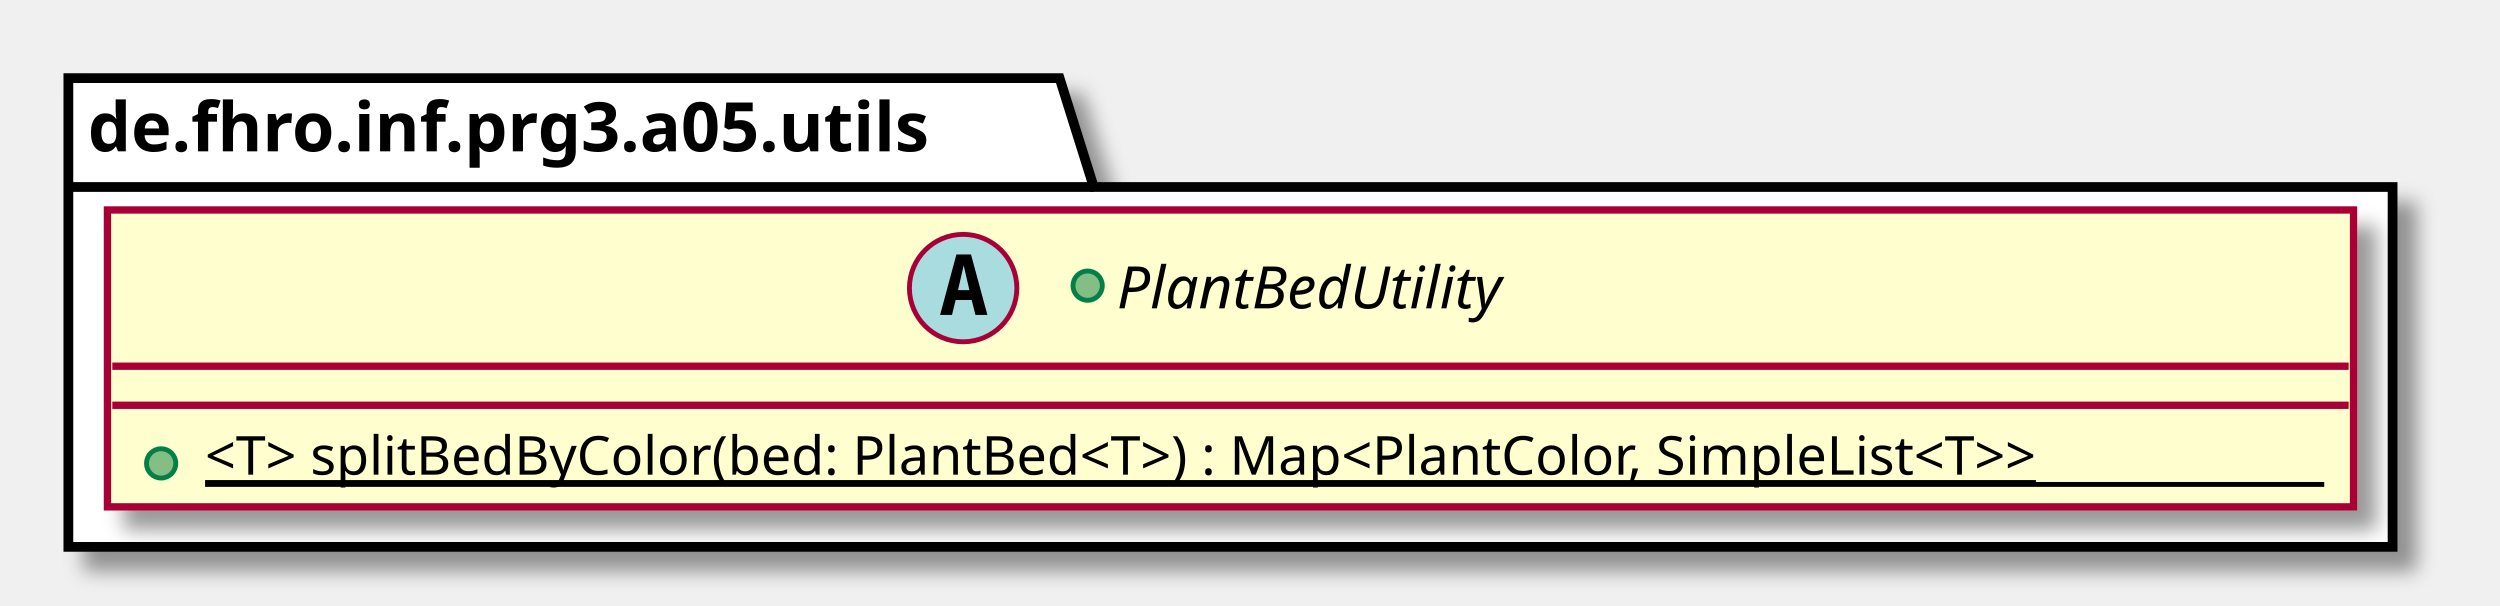
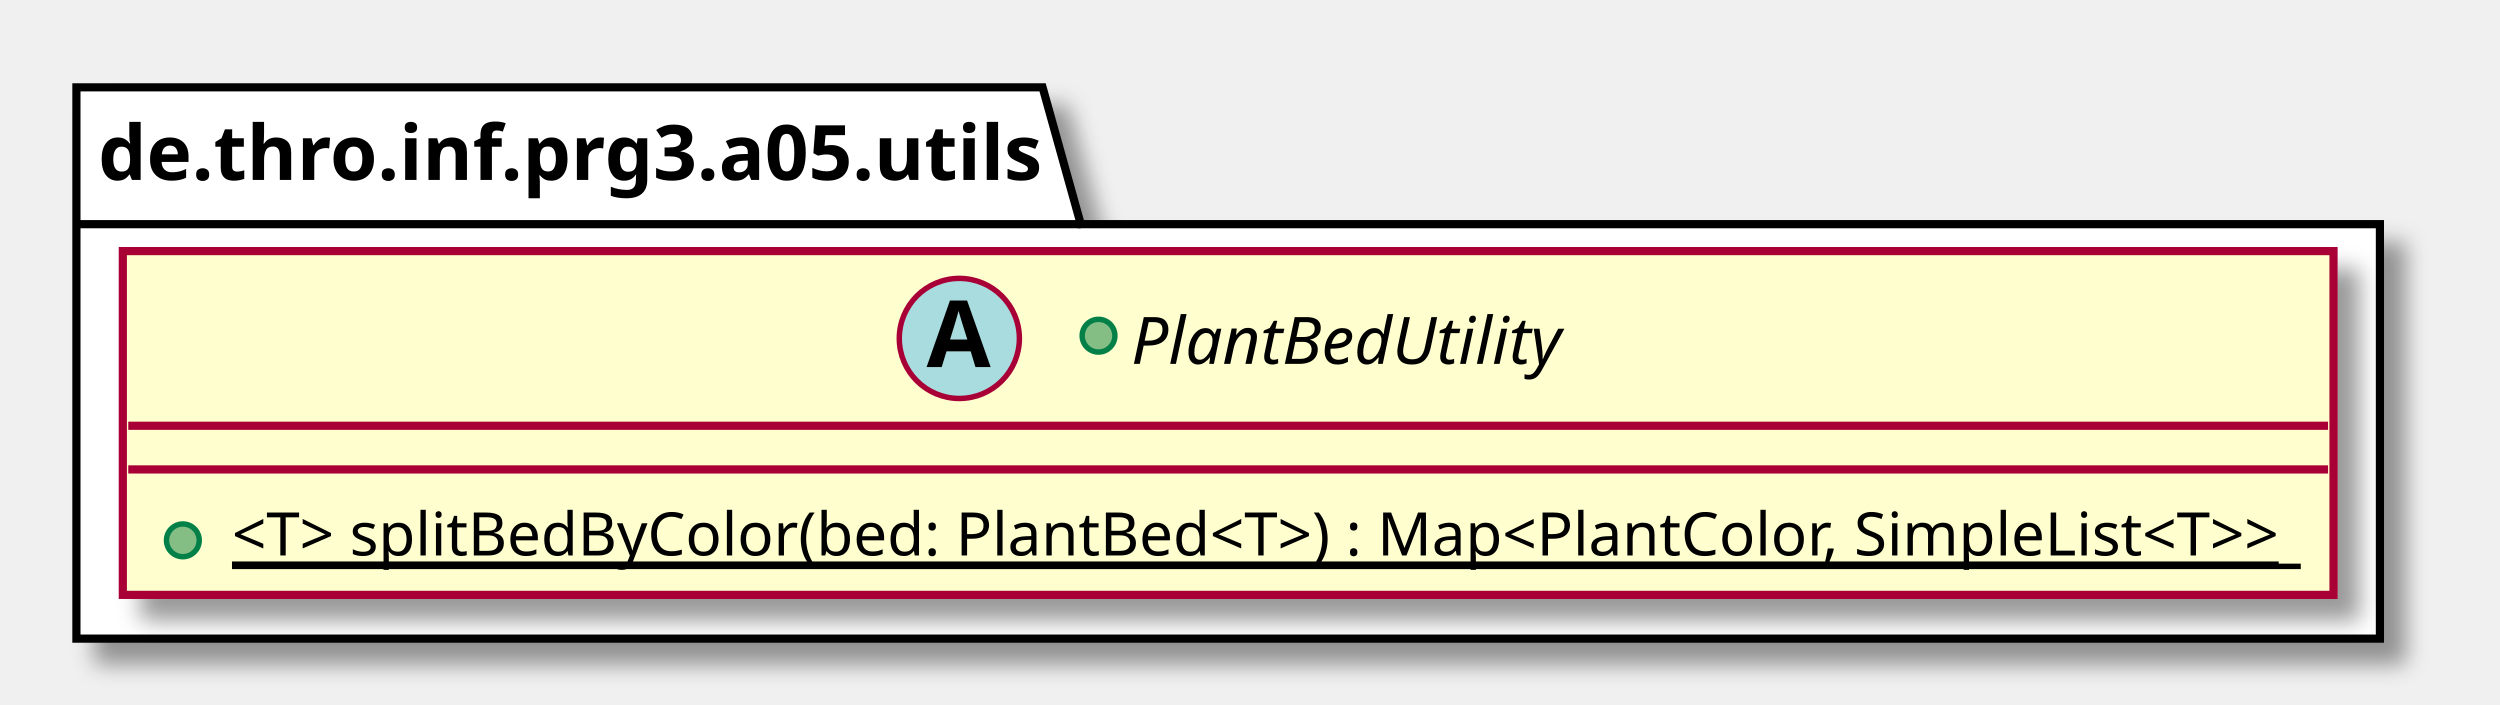
- <svg xmlns="http://www.w3.org/2000/svg" contentScriptType="application/ecmascript" contentStyleType="text/css" height="124px" preserveAspectRatio="none" style="width:512px;height:124px;" version="1.1" viewBox="0 0 512 124" width="512px" zoomAndPan="magnify">
+ <svg xmlns="http://www.w3.org/2000/svg" contentScriptType="application/ecmascript" contentStyleType="text/css" height="129px" preserveAspectRatio="none" style="width:458px;height:129px;" version="1.1" viewBox="0 0 458 129" width="458px" zoomAndPan="magnify">
  <defs>
-     <filter height="300%" id="fclunk70uv1gw" width="300%" x="-1" y="-1">
+     <filter height="300%" id="f10svs8brsel26" width="300%" x="-1" y="-1">
      <feGaussianBlur result="blurOut" stdDeviation="2.0" />
      <feColorMatrix in="blurOut" result="blurOut2" type="matrix" values="0 0 0 0 0 0 0 0 0 0 0 0 0 0 0 0 0 0 .4 0" />
      <feOffset dx="4.0" dy="4.0" in="blurOut2" result="blurOut3" />
      <feBlend in="SourceGraphic" in2="blurOut3" mode="normal" />
    </filter>
  </defs>
  <g>
-     <polygon fill="#FFFFFF" filter="url(#fclunk70uv1gw)" points="14,16,217,16,224,38.297,490,38.297,490,112,14,112,14,16" style="stroke: #000000; stroke-width: 2.0;" />
-     <line style="stroke: #000000; stroke-width: 2.0;" x1="14" x2="224" y1="38.297" y2="38.297" />
-     <text fill="#000000" font-family="sans-serif" font-size="14" font-weight="bold" lengthAdjust="spacingAndGlyphs" textLength="197" x="18" y="30.995">de.fhro.inf.prg3.a05.utils</text>
-     <rect fill="#FEFECE" filter="url(#fclunk70uv1gw)" height="60.805" id="PlantBedUtility" style="stroke: #A80036; stroke-width: 1.5;" width="460" x="22" y="43" />
-     <ellipse cx="197.25" cy="59" fill="#A9DCDF" rx="11" ry="11" style="stroke: #A80036; stroke-width: 1.0;" />
-     <path d="M197.359,54.344 L196.203,59.422 L198.531,59.422 L197.359,54.344 Z M195.875,52.109 L198.859,52.109 L202.219,64.5 L199.766,64.5 L199,61.438 L195.719,61.438 L194.969,64.5 L192.531,64.5 L195.875,52.109 Z " />
-     <ellipse cx="222.75" cy="58.5" fill="#84BE84" rx="3" ry="3" style="stroke: #038048; stroke-width: 1.0;" />
-     <text fill="#000000" font-family="sans-serif" font-size="12" font-style="italic" lengthAdjust="spacingAndGlyphs" textLength="90" x="228.75" y="63.154">PlantBedUtility</text>
-     <line style="stroke: #A80036; stroke-width: 1.5;" x1="23" x2="481" y1="75" y2="75" />
-     <line style="stroke: #A80036; stroke-width: 1.5;" x1="23" x2="481" y1="83" y2="83" />
-     <ellipse cx="33" cy="94.902" fill="#84BE84" rx="3" ry="3" style="stroke: #038048; stroke-width: 1.0;" />
-     <text fill="#000000" font-family="sans-serif" font-size="11" lengthAdjust="spacingAndGlyphs" text-decoration="underline" textLength="434" x="42" y="97.21">&lt;T&gt; splitBedByColor(bed: PlantBed&lt;T&gt;) : Map&lt;PlantColor, SimpleList&lt;T&gt;&gt;</text>
-     <line style="stroke: #000000; stroke-width: 1.0;" x1="42" x2="476" y1="99.21" y2="99.21" />
+     <polygon fill="#FFFFFF" filter="url(#f10svs8brsel26)" points="14,16,191,16,198,41.068,436,41.068,436,117,14,117,14,16" style="stroke: #000000; stroke-width: 1.5;" />
+     <line style="stroke: #000000; stroke-width: 1.5;" x1="14" x2="198" y1="41.068" y2="41.068" />
+     <text fill="#000000" font-family="sans-serif" font-size="14" font-weight="bold" lengthAdjust="spacingAndGlyphs" textLength="171" x="18" y="32.966">de.thro.inf.prg3.a05.utils</text>
+     <rect fill="#FEFECE" filter="url(#f10svs8brsel26)" height="62.982" id="PlantBedUtility" style="stroke: #A80036; stroke-width: 1.5;" width="405" x="22.5" y="46" />
+     <ellipse cx="175.75" cy="62" fill="#A9DCDF" rx="11" ry="11" style="stroke: #A80036; stroke-width: 1.0;" />
+     <path d="M178.703,67.25 L177.828,64.359 L173.406,64.359 L172.516,67.25 L169.75,67.25 L174.031,55.062 L177.172,55.062 L181.484,67.25 L178.703,67.25 Z M177.219,62.203 L176.328,59.375 Q176.25,59.094 176.109,58.648 Q175.969,58.203 175.836,57.742 Q175.703,57.281 175.609,56.953 Q175.531,57.281 175.383,57.789 Q175.234,58.297 175.109,58.742 Q174.984,59.188 174.922,59.375 L174.047,62.203 L177.219,62.203 Z " />
+     <ellipse cx="201.25" cy="61.5" fill="#84BE84" rx="3" ry="3" style="stroke: #038048; stroke-width: 1.0;" />
+     <text fill="#000000" font-family="sans-serif" font-size="12" font-style="italic" lengthAdjust="spacingAndGlyphs" textLength="79" x="207.25" y="66.656">PlantBedUtility</text>
+     <line style="stroke: #A80036; stroke-width: 1.5;" x1="23.5" x2="426.5" y1="78" y2="78" />
+     <line style="stroke: #A80036; stroke-width: 1.5;" x1="23.5" x2="426.5" y1="86" y2="86" />
+     <ellipse cx="33.5" cy="98.991" fill="#84BE84" rx="3" ry="3" style="stroke: #038048; stroke-width: 1.0;" />
+     <text fill="#000000" font-family="sans-serif" font-size="11" lengthAdjust="spacingAndGlyphs" text-decoration="underline" textLength="379" x="42.5" y="101.759">&lt;T&gt; splitBedByColor(bed: PlantBed&lt;T&gt;) : Map&lt;PlantColor, SimpleList&lt;T&gt;&gt;</text>
+     <line style="stroke: #000000; stroke-width: 1.0;" x1="42.5" x2="421.5" y1="103.759" y2="103.759" />
  </g>
</svg>
